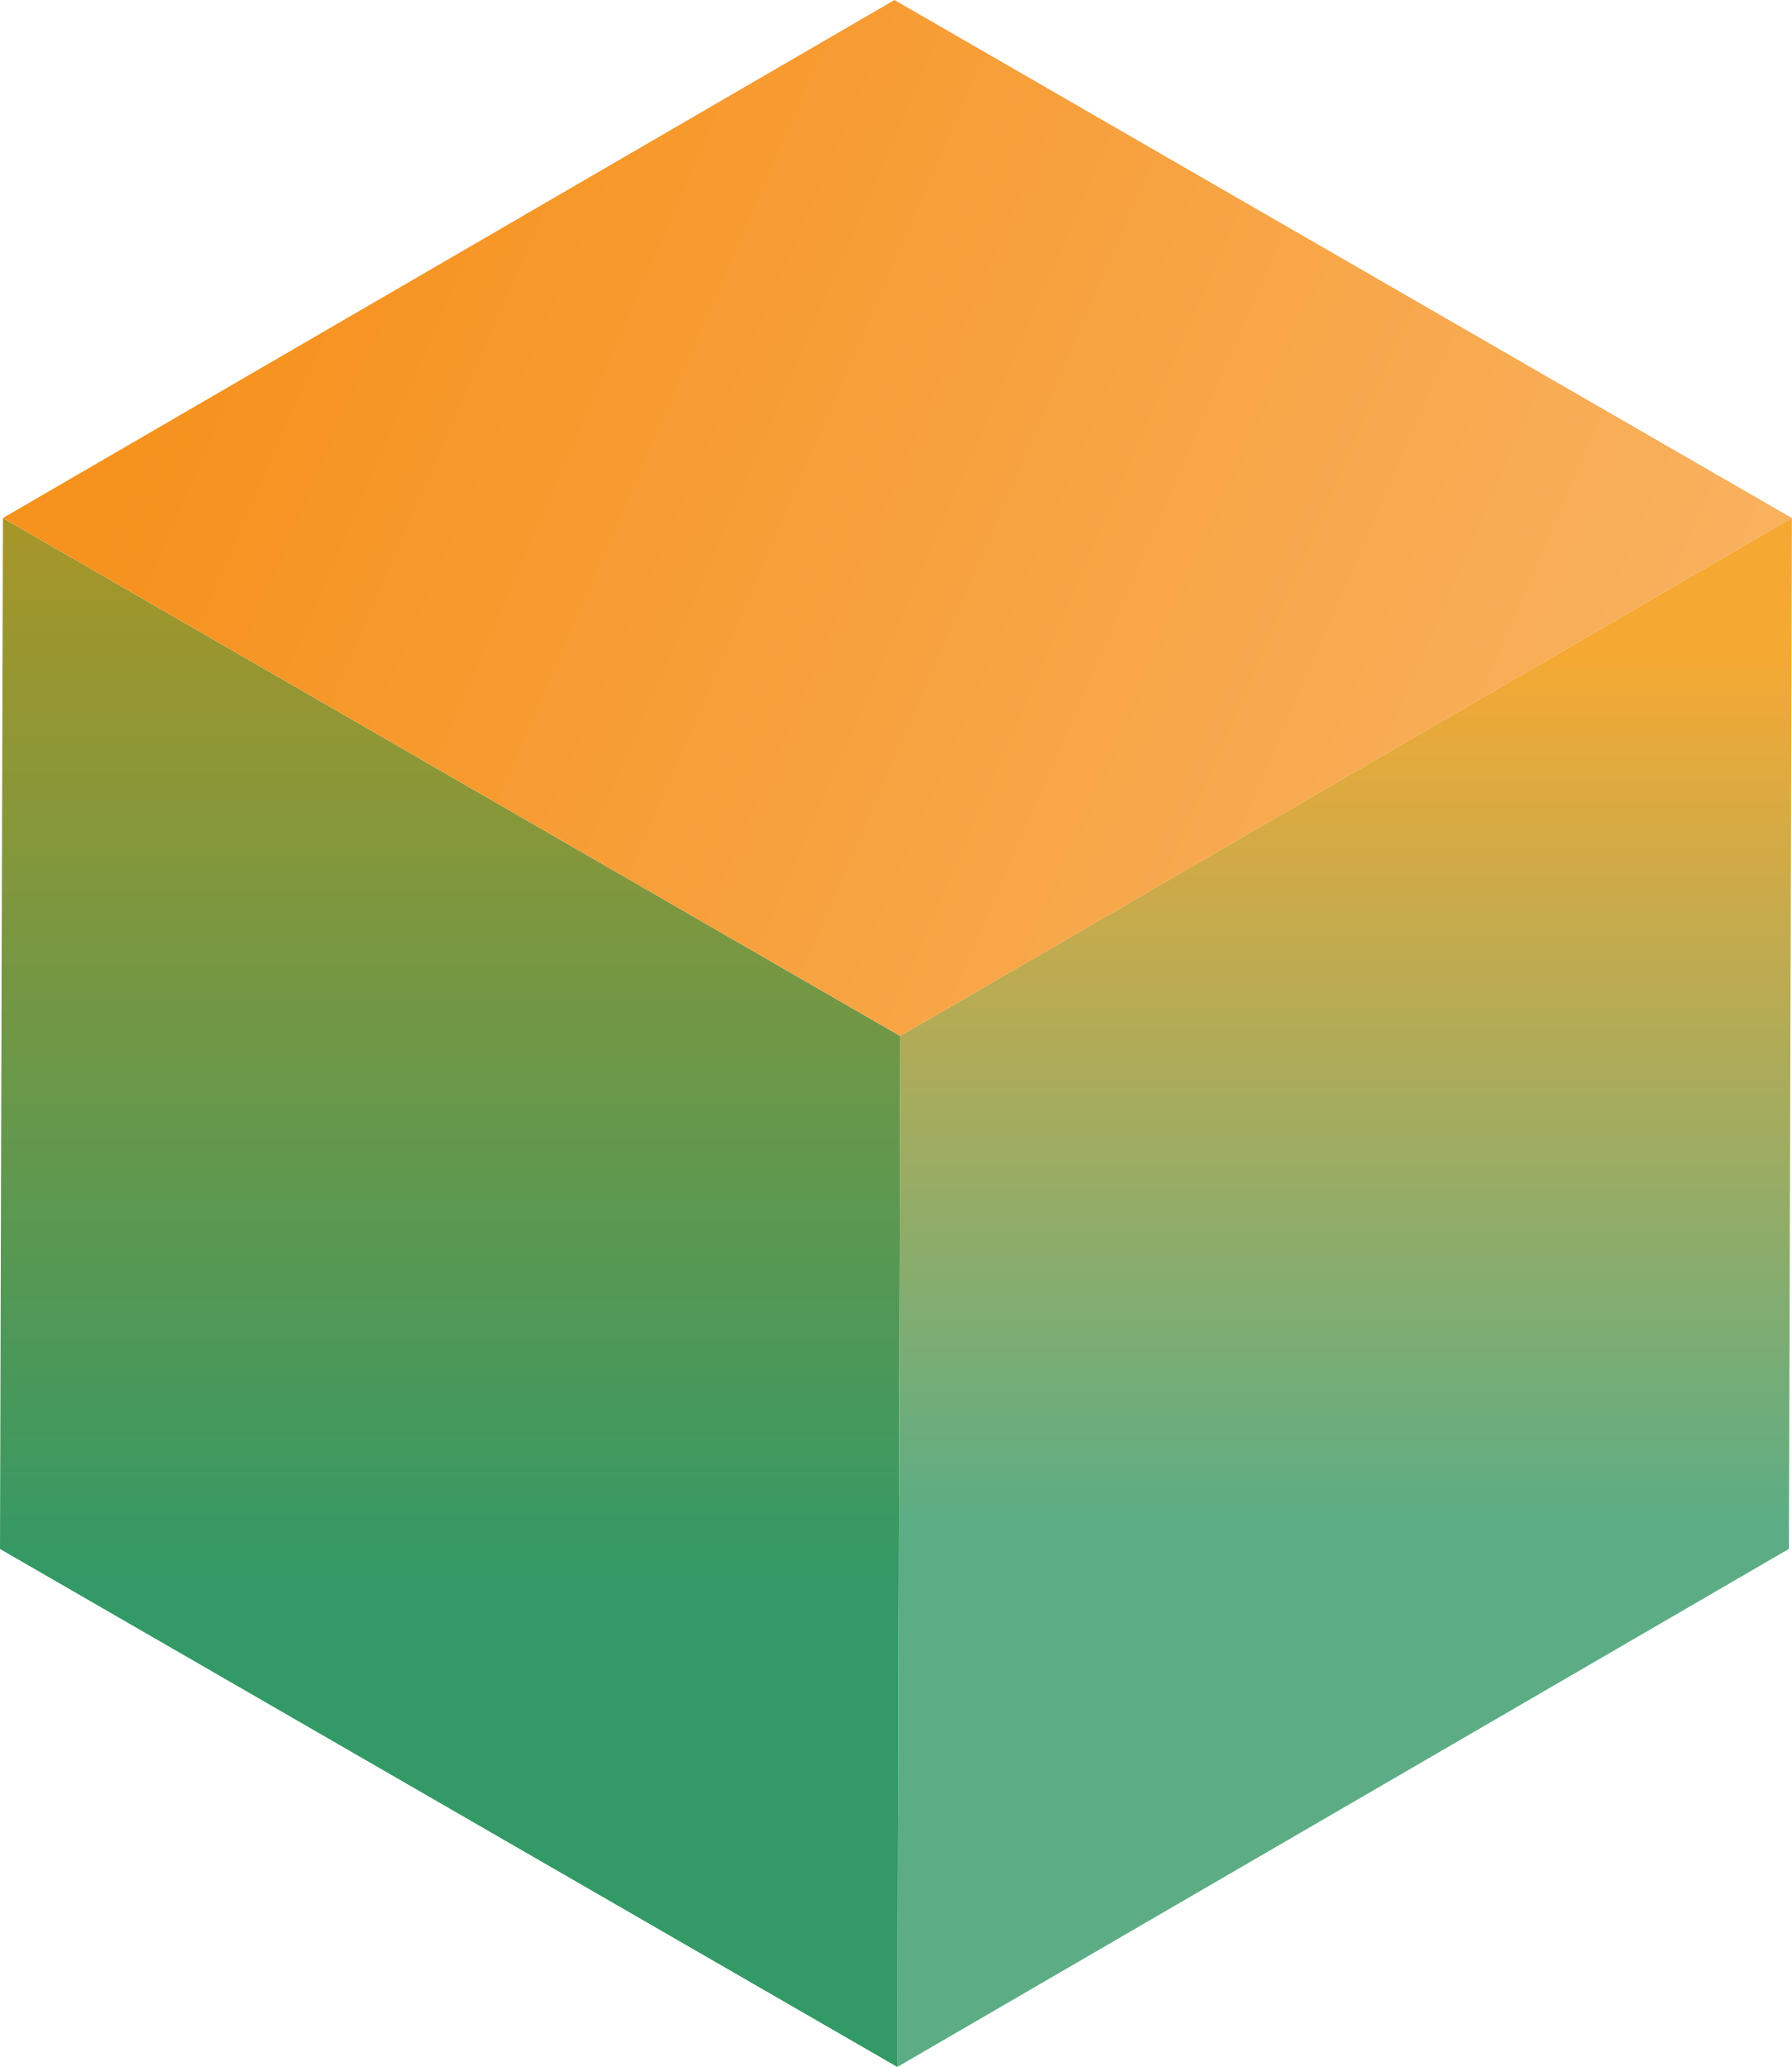
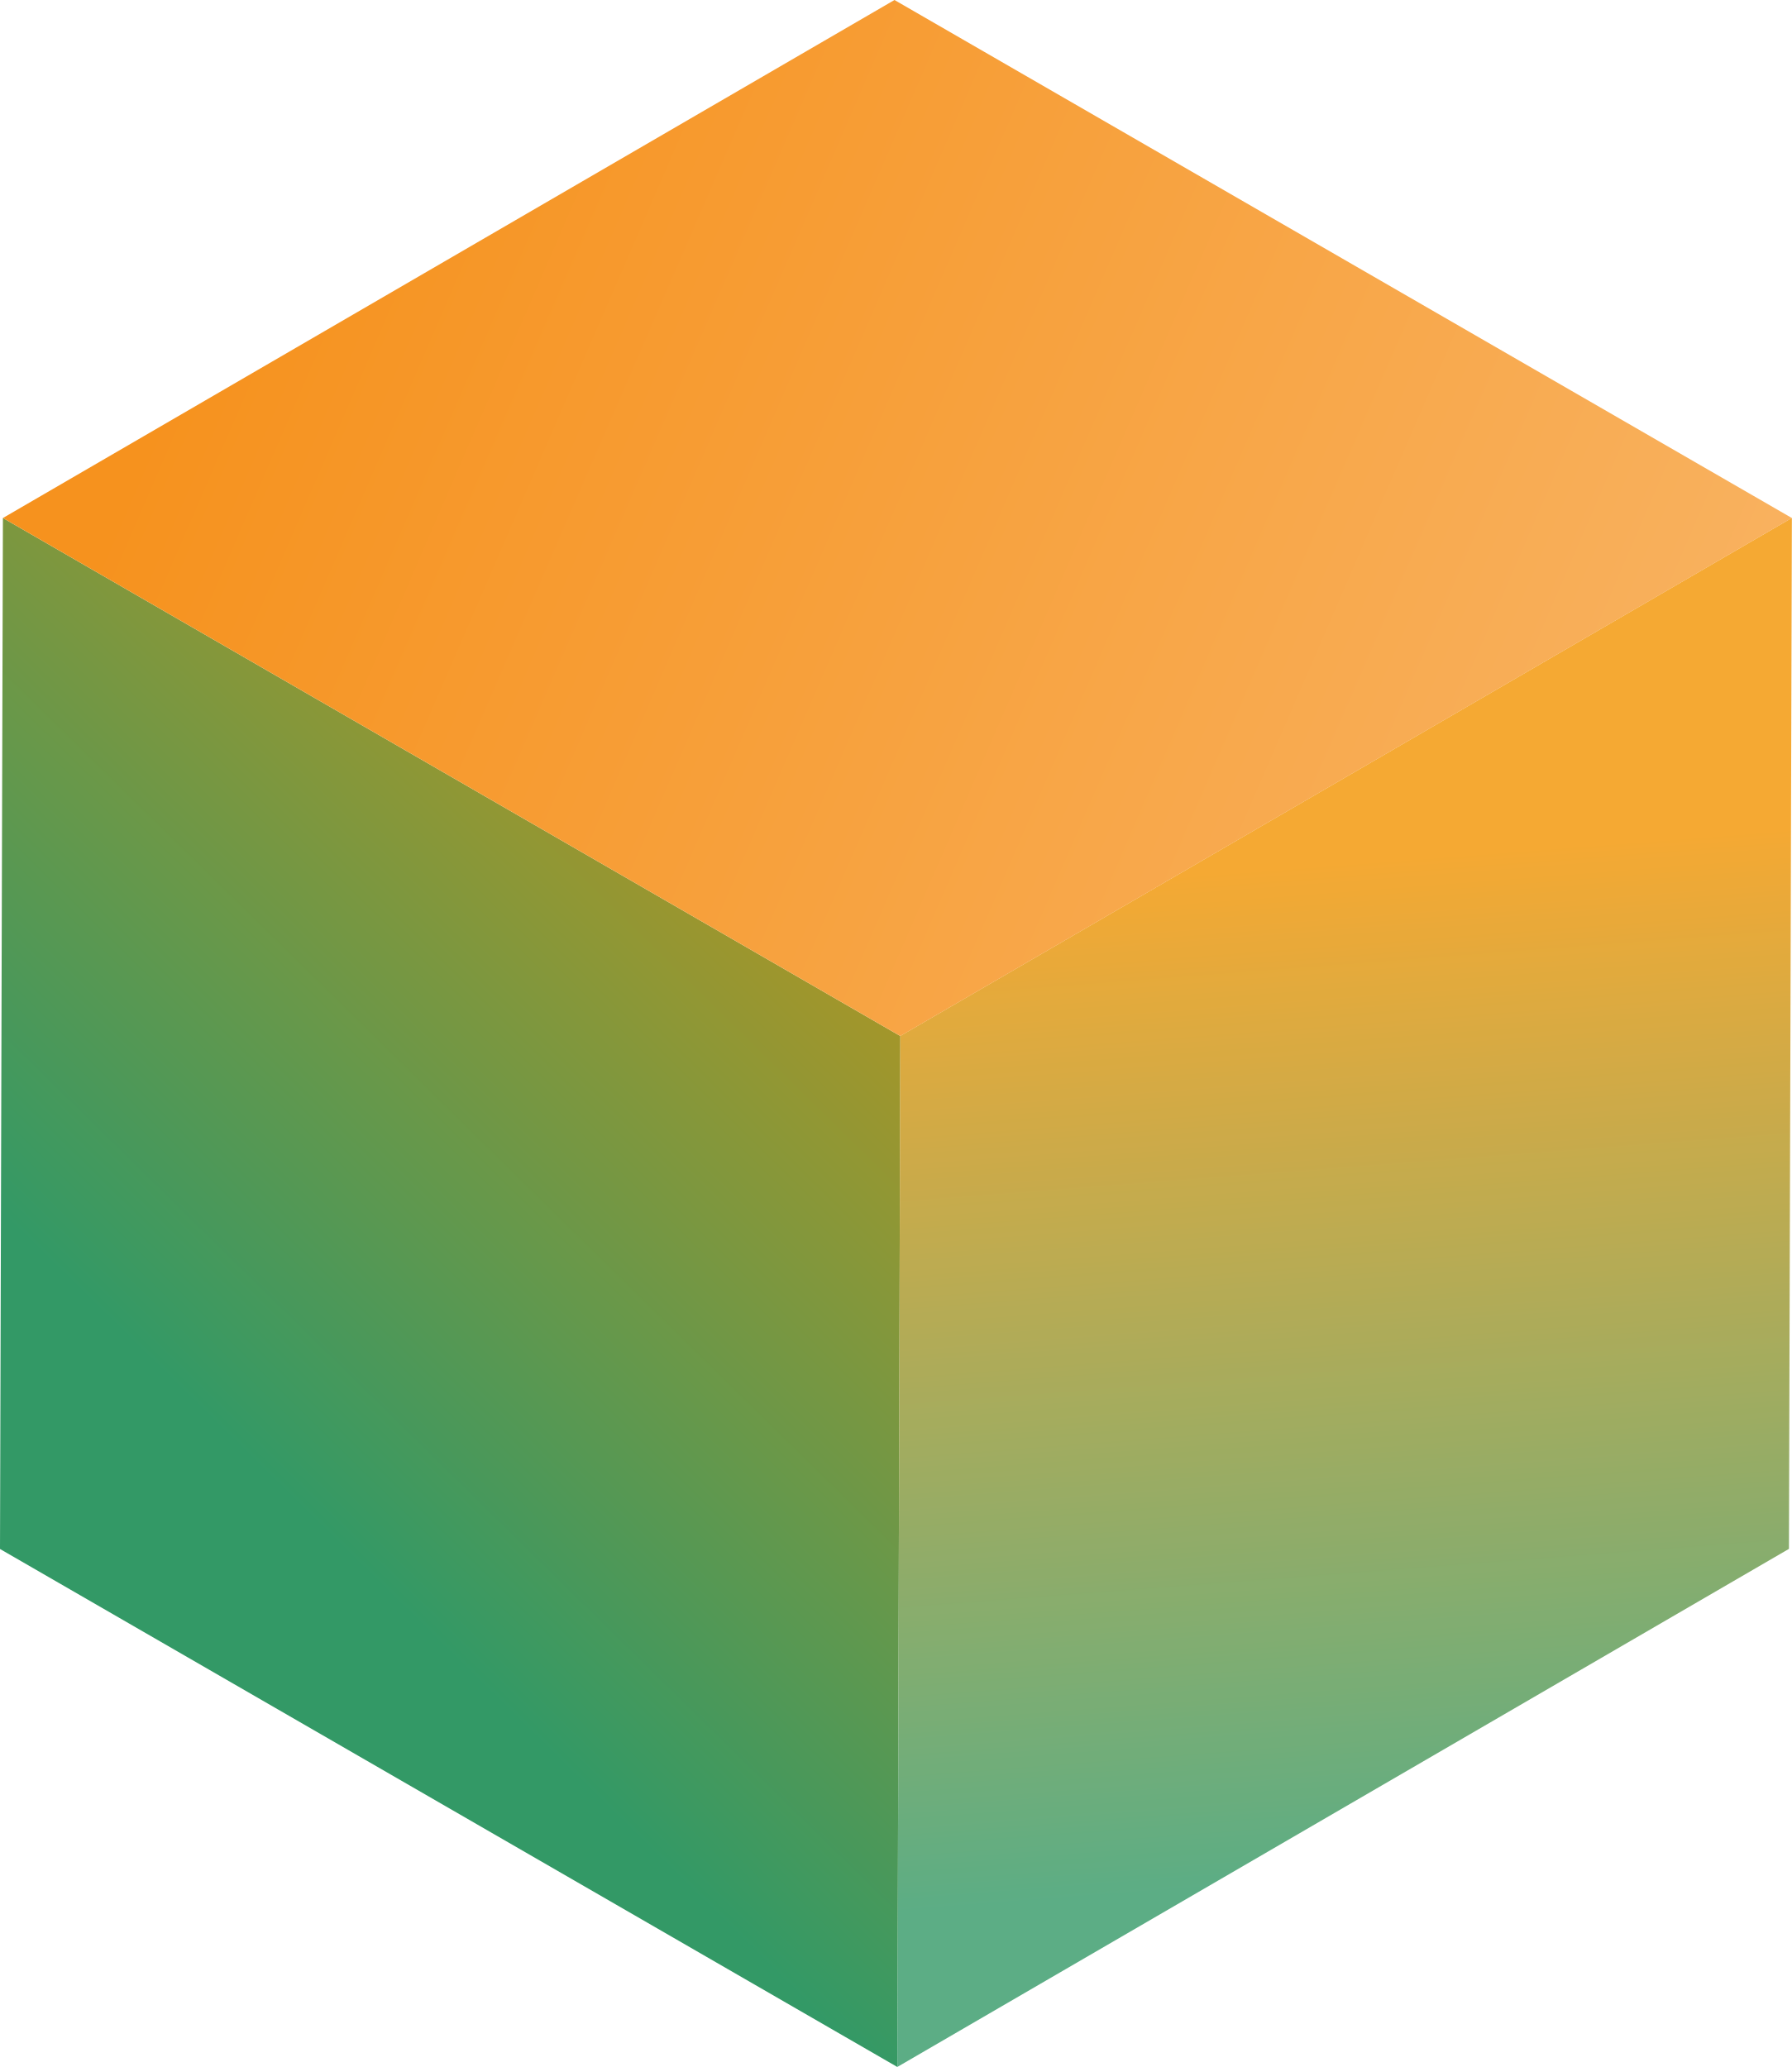
- <svg xmlns="http://www.w3.org/2000/svg" version="1.1" id="Layer_1" x="0px" y="0px" width="200px" height="230.75px" viewBox="0 0 200 230.75" style="enable-background:new 0 0 200 230.75;" xml:space="preserve">
+ <svg xmlns="http://www.w3.org/2000/svg" version="1.1" id="Layer_1" x="0px" y="0px" width="200px" height="230.75px" viewBox="0 0 200 230.75" enable-background="new 0 0 200 230.75" xml:space="preserve">
  <g>
-     <linearGradient id="SVGID_1_" gradientUnits="userSpaceOnUse" x1="50.243" y1="176.742" x2="50.243" y2="-18.7">
+     <linearGradient id="SVGID_1_" gradientUnits="userSpaceOnUse" x1="38.355" y1="89.868" x2="139.688" y2="193.201" gradientTransform="matrix(1 0 0 -1 -8.3599 254.8047)">
      <stop offset="0" style="stop-color:#339966" />
      <stop offset="1" style="stop-color:#F29400" />
    </linearGradient>
-     <polygon style="fill:url(#SVGID_1_);" points="100.486,115.657 100.16,230.75 0,172.922 0.325,57.829  " />
+     <polygon fill="url(#SVGID_1_)" points="100.486,115.657 100.16,230.75 0,172.922 0.325,57.829  " />
  </g>
-   <g style="opacity:0.8;">
-     <g style="enable-background:new    ;">
+   <g opacity="0.8">
+     <g enable-background="new    ">
      <g>
-         <linearGradient id="SVGID_2_" gradientUnits="userSpaceOnUse" x1="150.08" y1="169.81" x2="150.08" y2="73.18">
+         <linearGradient id="SVGID_2_" gradientUnits="userSpaceOnUse" x1="163.44" y1="45.536" x2="154.773" y2="158.203" gradientTransform="matrix(1 0 0 -1 -8.3599 254.8047)">
          <stop offset="0" style="stop-color:#339966" />
          <stop offset="1" style="stop-color:#F29400" />
        </linearGradient>
-         <polygon style="fill:url(#SVGID_2_);" points="200,57.817 199.674,172.909 100.162,230.741 100.487,115.646    " />
+         <polygon fill="url(#SVGID_2_)" points="200,57.817 199.674,172.909 100.162,230.741 100.487,115.646    " />
      </g>
    </g>
  </g>
  <g>
    <g>
-       <linearGradient id="SVGID_3_" gradientUnits="userSpaceOnUse" x1="26.031" y1="25.704" x2="577.531" y2="264.704">
+       <linearGradient id="SVGID_3_" gradientUnits="userSpaceOnUse" x1="34.392" y1="229.102" x2="585.889" y2="-9.897" gradientTransform="matrix(1 0 0 -1 -8.3599 254.8047)">
        <stop offset="4.982462e-04" style="stop-color:#F6921E" />
        <stop offset="0.999" style="stop-color:#FFFFFF" />
      </linearGradient>
-       <polygon style="fill:url(#SVGID_3_);" points="199.998,57.828 100.486,115.657 0.325,57.829 99.836,0   " />
+       <polygon fill="url(#SVGID_3_)" points="199.998,57.828 100.486,115.657 0.325,57.829 99.836,0   " />
    </g>
  </g>
</svg>
